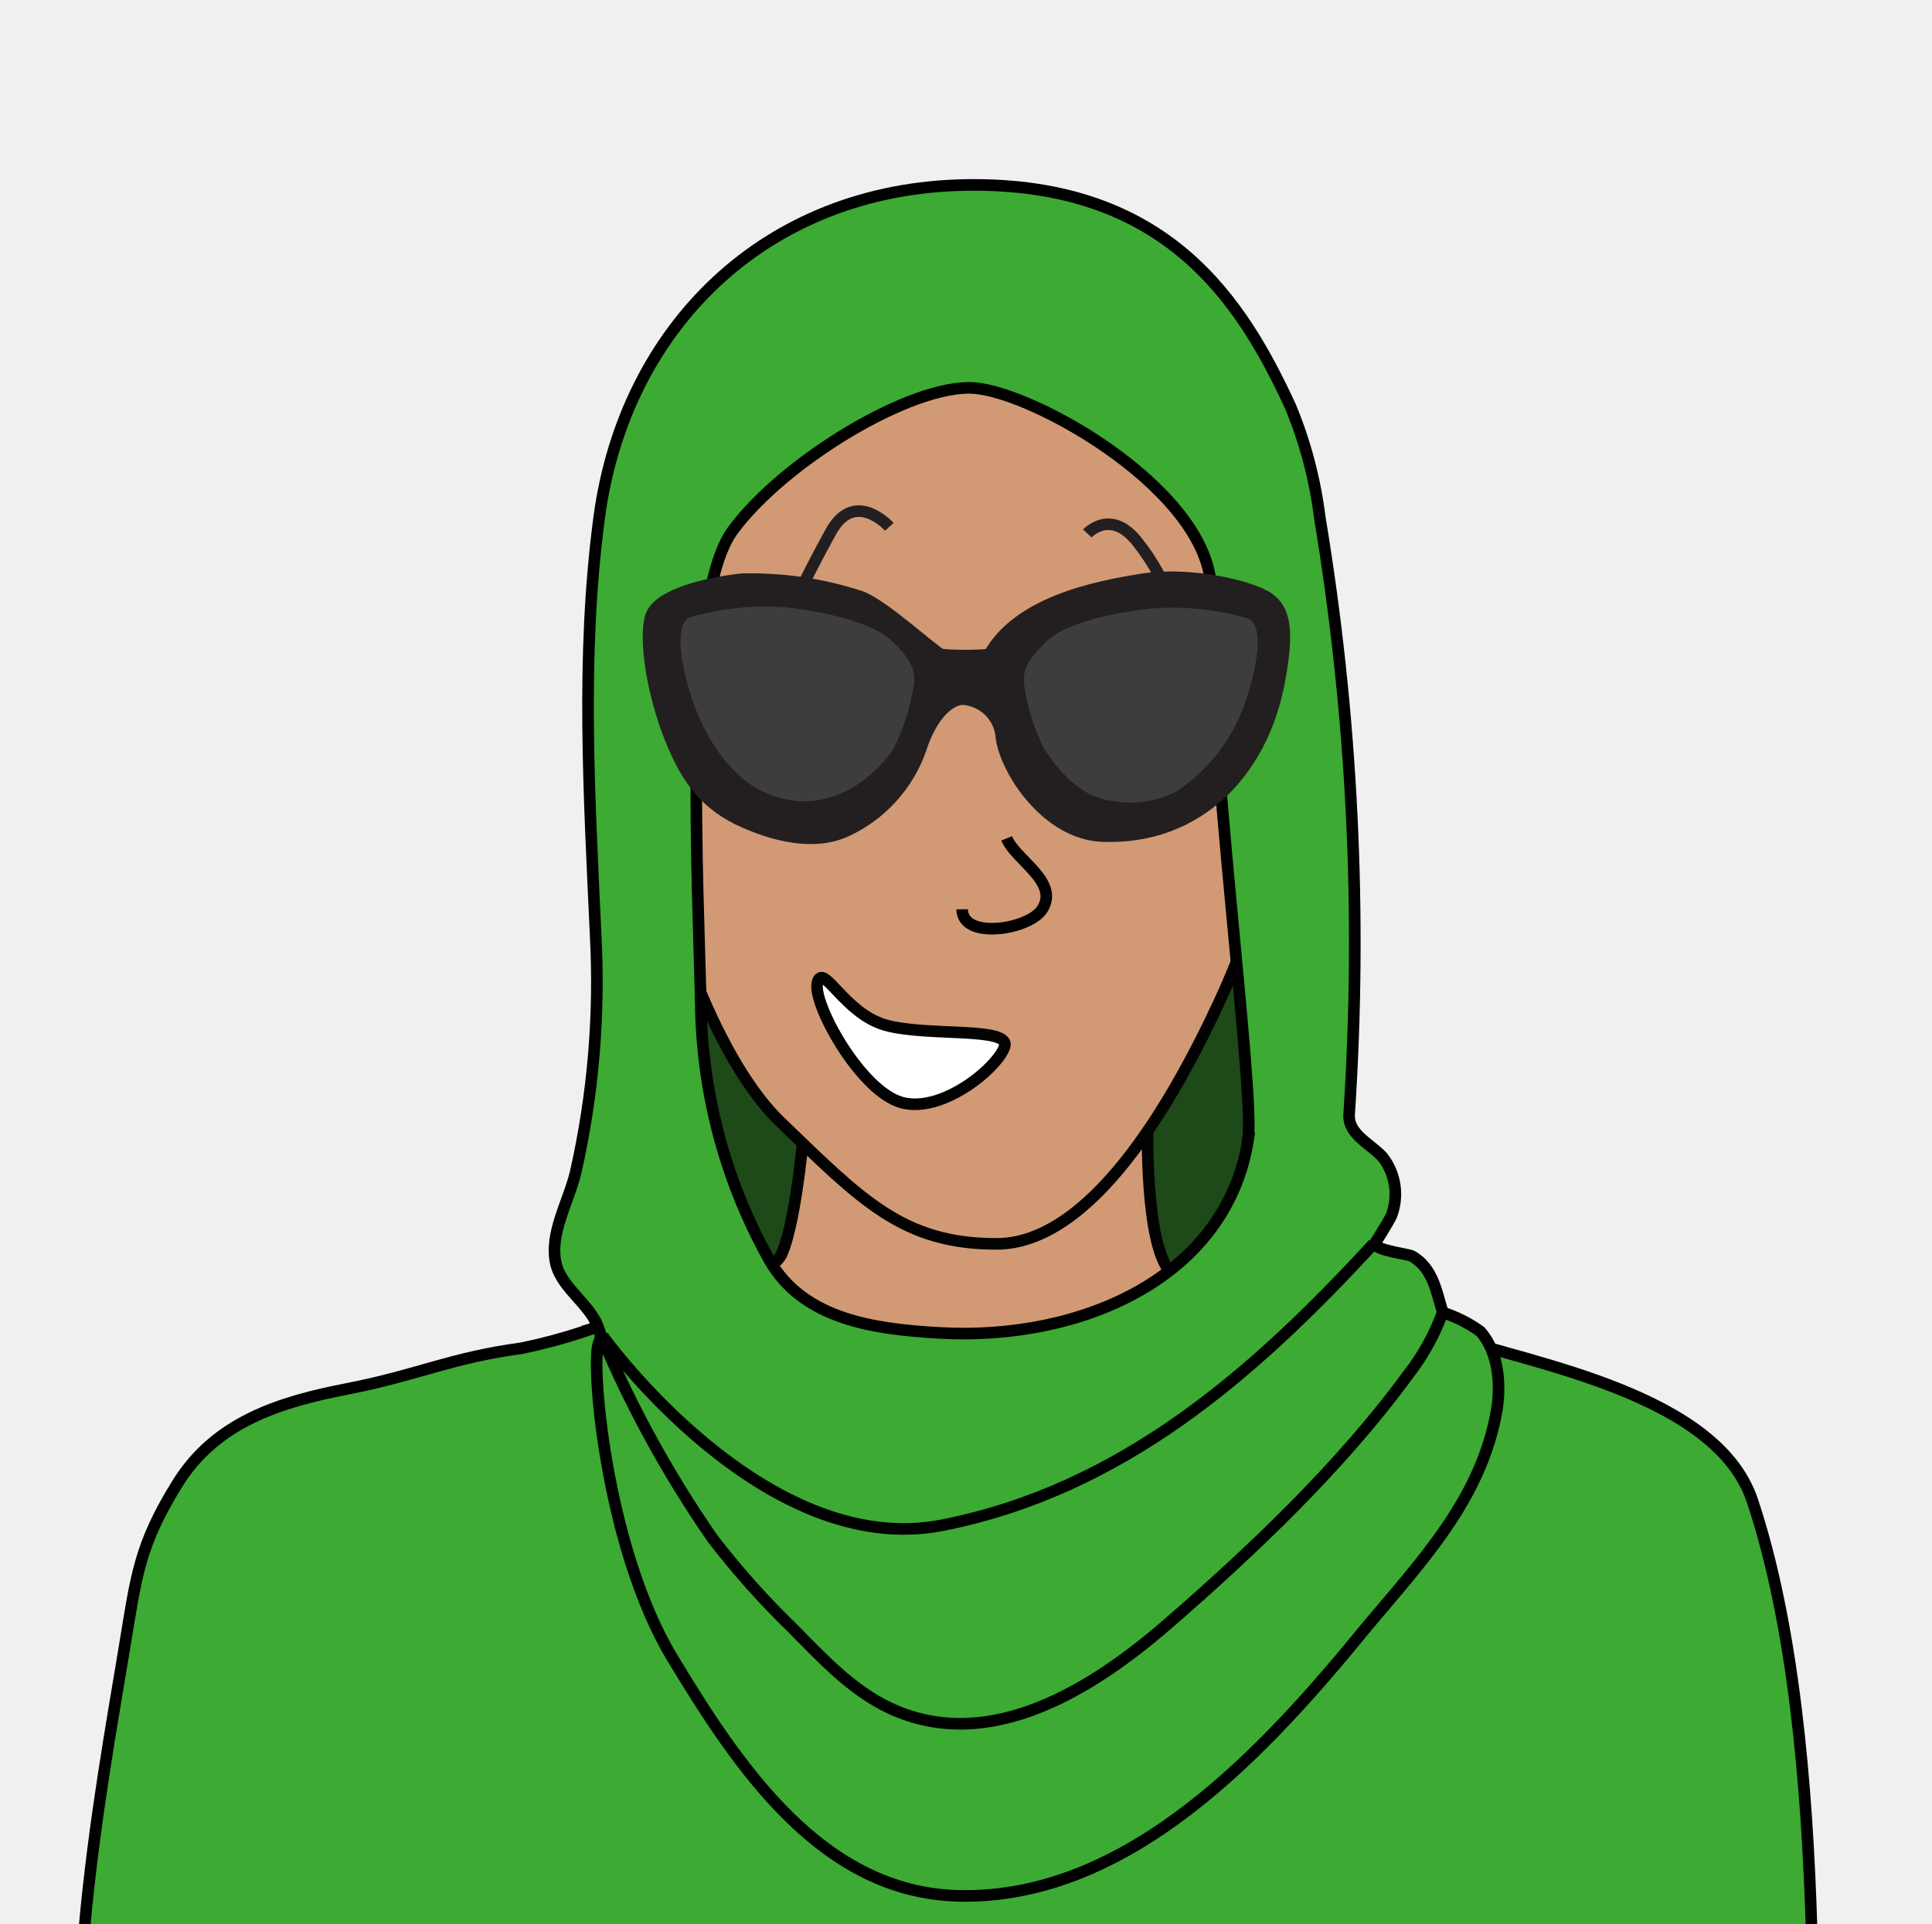
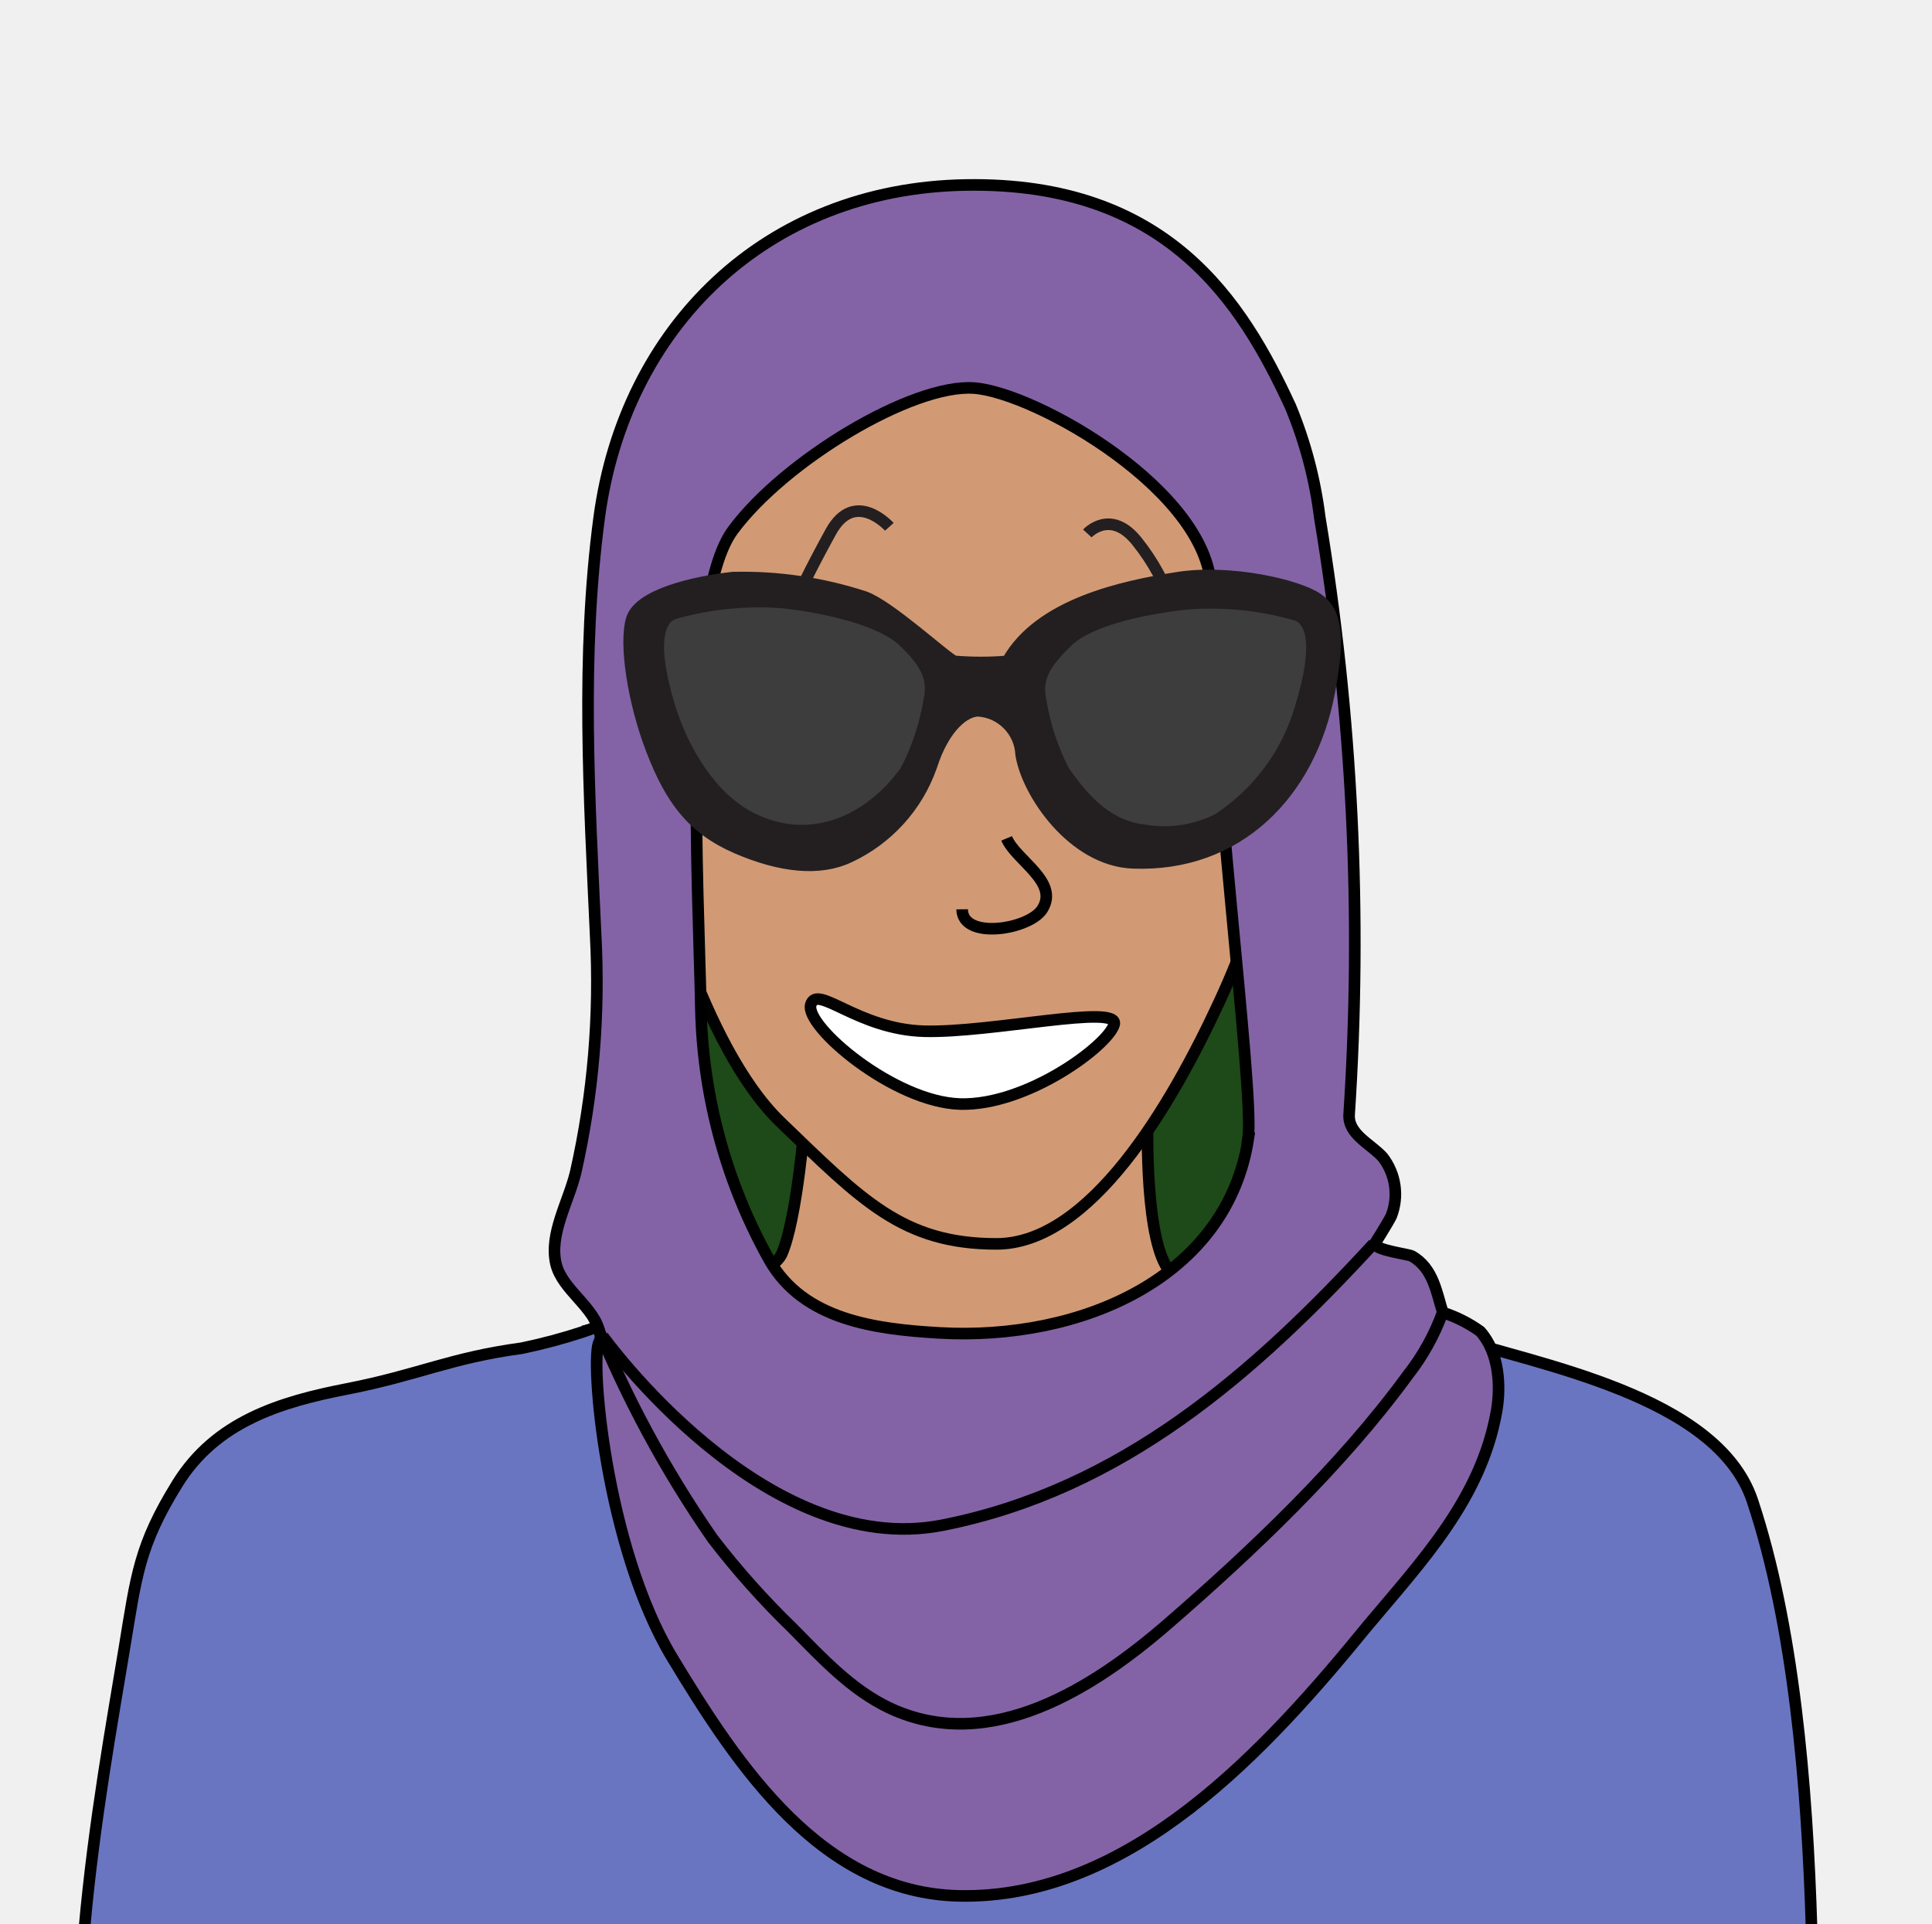
- <svg xmlns="http://www.w3.org/2000/svg" viewBox="0 0 125 124.47">
-   <g id="Person_21" data-name="Person 21">
-     <path d="M35.62,86.8s1,7.13,4.7,11.35,9.08,6.68,20.91,6.68,18.14-4.09,19.92-5.93,6-8.33,8.14-12.48" fill="none" stroke="#000" stroke-miterlimit="10" stroke-width="0.75" />
-     <g id="hat_copy_4" data-name="hat copy 4">
-       <g id="neck">
-         <rect x="43.02" y="60.12" width="39.87" height="27.08" fill="#1e4918" stroke="#000" stroke-miterlimit="10" stroke-width="0.75" />
-         <path d="M52.08,72.41s-.49,6.38-1.49,8.71-12.74,5-12.74,5-1.48,1.44-.75,2.78,16.2,16,26.39,15.4,25-14.39,26.56-15.4.64-1.74.64-1.74-13.86-2.79-15.27-5.28-1.16-9.76-1.16-9.76Z" fill="#d19a75" stroke="#020202" stroke-miterlimit="10" stroke-width="0.75" />
+ <svg xmlns="http://www.w3.org/2000/svg" xmlns:ns1="http://vectornator.io" height="100%" style="fill-rule:nonzero;clip-rule:evenodd;stroke-linecap:round;stroke-linejoin:round;" xml:space="preserve" width="100%" version="1.1" viewBox="0 0 125 124.47">
+   <defs />
+   <g id="Person 21" ns1:layerName="Person 21">
+     <path stroke="#000000" stroke-width="0.75" d="M35.62+86.8C35.62+86.8+36.62+93.93+40.32+98.15C44.02+102.37+49.4+104.83+61.23+104.83C73.06+104.83+79.37+100.74+81.15+98.9C82.93+97.06+87.15+90.57+89.29+86.42" fill="none" stroke-linecap="butt" opacity="1" stroke-linejoin="miter" />
+     <g opacity="1">
+       <g opacity="1">
+         <path stroke="#000000" stroke-width="0.75" d="M43.02+60.12L82.89+60.12L82.89+60.12L82.89+87.2L82.89+87.2L43.02+87.2L43.02+87.2L43.02+60.12L43.02+60.12Z" fill="#1e4918" stroke-linecap="butt" opacity="1" stroke-linejoin="miter" />
+         <path stroke="#020202" stroke-width="0.75" d="M52.08+72.41C52.08+72.41+51.59+78.79+50.59+81.12C49.59+83.45+37.85+86.12+37.85+86.12C37.85+86.12+36.37+87.56+37.1+88.9C37.83+90.24+53.3+104.9+63.49+104.3C73.68+103.7+88.49+89.91+90.05+88.9C91.61+87.89+90.69+87.16+90.69+87.16C90.69+87.16+76.83+84.37+75.42+81.88C74.01+79.39+74.26+72.12+74.26+72.12L52.08+72.41Z" fill="#d19a75" stroke-linecap="butt" opacity="1" stroke-linejoin="miter" />
      </g>
-       <path id="head-3" data-name="head" d="M42.47,55.7s2.9,11.93,8,16.88c5.28,5.09,7.94,7.91,14,7.91s11.3-8.93,14.42-15.67,4.38-13,3.94-16.49S76.92,22.91,62,22.88C42.85,22.83,41.36,45.6,42.47,55.7Z" fill="#d19a75" stroke="#020202" stroke-miterlimit="10" stroke-width="0.75" />
-       <path id="nose-4" data-name="nose" d="M65.13,54.25c.59,1.42,3.44,2.82,2.3,4.59-.85,1.32-5.16,2-5.18,0" fill="none" stroke="#000" stroke-miterlimit="10" stroke-width="0.75" />
+       <path stroke="#020202" stroke-width="0.75" d="M42.47+55.7C42.47+55.7+45.37+67.63+50.47+72.58C55.75+77.67+58.41+80.49+64.47+80.49C70.53+80.49+75.77+71.56+78.89+64.82C82.01+58.08+83.27+51.82+82.83+48.33C82.39+44.84+76.92+22.91+62+22.88C42.85+22.83+41.36+45.6+42.47+55.7Z" fill="#d19a75" stroke-linecap="butt" opacity="1" stroke-linejoin="miter" />
+       <path stroke="#000000" stroke-width="0.75" d="M65.13+54.25C65.72+55.67+68.57+57.07+67.43+58.84C66.58+60.16+62.27+60.84+62.25+58.84" fill="none" stroke-linecap="butt" opacity="1" stroke-linejoin="miter" />
    </g>
-     <path id="shirt-3" data-name="shirt" d="M5.47,124.71c.61-6.8,1.81-13.41,2.58-18.08S9,100,11.48,96s6.61-5.28,11-6.13c4.64-.91,6.63-2,11.28-2.63a35.64,35.64,0,0,0,7.74-2.55c.94-.42.34,7.57,7.77,11.31a28.19,28.19,0,0,0,27.31-1.78c3.4-2.26,4.7-5.89,6.9-9.53,3.34.65,7.06.69,10.27,1.76,5.54,1.83,17.34,3.8,19.63,10.66,2.66,8,3.55,18.35,3.83,27.79" fill="#3caa33" stroke="#000" stroke-miterlimit="10" stroke-width="0.75" />
-     <path d="M95.77,86.15a8.76,8.76,0,0,0-2.42-1.22c-.4-1.26-.61-2.87-2-3.65-.24-.13-2.31-.37-2.41-.79,0,0,.81-1.28,1.07-1.79a3.9,3.9,0,0,0-.55-3.82c-.77-.86-2.27-1.48-2.17-2.79a168.06,168.06,0,0,0-1.9-38.6,27.69,27.69,0,0,0-1.89-7.17c-3.14-6.81-8-14.56-21-14.35s-22.08,9.24-23.73,21.5c-1.2,9-.64,18.07-.23,27.09a56,56,0,0,1-1.29,15.28c-.46,1.93-1.73,4-1.28,5.94.41,1.71,2.51,2.77,2.85,4.52a.73.73,0,0,1-.05.52c-.62,1,.4,13.28,4.72,20.44s9.71,15.21,18.54,15.42c11.11.25,20-9.57,26.42-17.44C92,101,95.82,97,96.83,91.31,97.11,89.71,97,87.52,95.77,86.15Zm-15-12.49c-1.37,9-10.81,13.12-20,12.59-4.13-.24-8.79-.83-11-4.73a34.87,34.87,0,0,1-4.42-16.06c-.15-8.17-1.26-26.65,2.07-31.15S59,24.84,63,25.11s15.5,6.81,15.36,13.25C78.15,47.93,81.2,70.66,80.75,73.66Z" fill="#3caa33" stroke="#000" stroke-miterlimit="10" stroke-width="0.75" />
-     <path d="M57.54,34.09s-2.24-2.49-3.79.33-2.12,4.15-2.12,4.15" fill="none" stroke="#231f20" stroke-miterlimit="10" stroke-width="0.75" />
-     <path d="M70.35,34.52s1.52-1.66,3.25.56a13.76,13.76,0,0,1,2.29,4.22" fill="none" stroke="#231f20" stroke-miterlimit="10" stroke-width="0.75" />
-     <path d="M59.24,45.44a13.41,13.41,0,0,1-1.31,4c-2,2.83-5.33,4.3-8.64,2.64-2.29-1.15-3.85-3.83-4.58-6.21-1.12-3.71-.56-5,.34-5.26a17.18,17.18,0,0,1,6-.58c2.62.28,5.53,1,6.71,2.14S59.53,44.15,59.24,45.44Z" fill="#231f20" stroke="#231f20" stroke-miterlimit="10" stroke-width="0.75" />
-     <path d="M65.46,45.46a13.3,13.3,0,0,0,1.3,4c.81,1.14,2.18,3,4.46,3.3a6.59,6.59,0,0,0,4.16-.62A11.18,11.18,0,0,0,80,45.92c1.15-3.71.59-5-.31-5.26a17,17,0,0,0-6-.61c-2.62.27-5.54,1-6.72,2.11S65.18,44.16,65.46,45.46Z" fill="#231f20" stroke="#231f20" stroke-miterlimit="10" stroke-width="0.75" />
-     <path d="M64,42.36a18.5,18.5,0,0,1-3.09,0c-.47-.18-3.77-3.23-5.22-3.75A22.9,22.9,0,0,0,48,37.48c-2.28.25-5.46,1-5.89,2.42s.08,4.82,1.18,7.66,2.35,4.55,4.93,5.67,4.85,1.34,6.56.53a9.18,9.18,0,0,0,4.78-5.27c.77-2.4,2-3.26,2.75-3.25a2.68,2.68,0,0,1,2.49,2.54c.34,2.22,3,6.18,6.51,6.32,6.13.24,10.33-4.07,11.44-9.94.61-3.21.44-4.67-.68-5.45S77,37,73.9,37.49,65.87,39,64,42.36Z" fill="#231f20" stroke="#231f20" stroke-miterlimit="10" stroke-width="0.75" />
-     <path d="M59.45,44.61a13.76,13.76,0,0,1-1.37,4.13c-2.12,2.95-5.55,4.49-9,2.76-2.39-1.2-4-4-4.77-6.48-1.18-3.87-.59-5.23.35-5.48a18.15,18.15,0,0,1,6.26-.61c2.73.3,5.77,1.07,7,2.23S59.75,43.26,59.45,44.61Z" fill="#3d3d3d" stroke="#231f20" stroke-miterlimit="10" stroke-width="0.75" />
-     <path d="M65.93,44.62a13.68,13.68,0,0,0,1.36,4.14c.85,1.19,2.27,3.17,4.64,3.44a6.92,6.92,0,0,0,4.34-.64,11.66,11.66,0,0,0,4.8-6.45c1.2-3.87.62-5.24-.32-5.48A17.9,17.9,0,0,0,74.49,39c-2.73.29-5.77,1-7,2.2S65.64,43.27,65.93,44.62Z" fill="#3d3d3d" stroke="#231f20" stroke-miterlimit="10" stroke-width="0.75" />
-     <path d="M39,86.46s10.41,14.53,22,12.23,20.14-9.81,27.86-18.2" fill="none" stroke="#000" stroke-miterlimit="10" stroke-width="0.75" />
-     <path d="M38.46,85.37A72.32,72.32,0,0,0,46.1,99.55a52.83,52.83,0,0,0,5.18,5.81c1.91,1.93,3.8,4,6.31,5.18,6.45,3,13.15-1.29,17.93-5.43C81,100.36,86.78,94.87,91.07,89a14.67,14.67,0,0,0,2.28-4.11" fill="none" stroke="#000" stroke-miterlimit="10" stroke-width="0.75" />
-     <path d="M58.32,71.34C61,72.09,64.63,69,65,67.71s-5-.62-7.69-1.37-4.05-4.09-4.42-2.77S55.66,70.59,58.32,71.34Z" fill="#fff" stroke="#020202" stroke-miterlimit="10" stroke-width="0.75" />
+     <path stroke="#000000" stroke-width="0.75" d="M5.47+124.71C6.08+117.91+7.28+111.3+8.05+106.63C8.82+101.96+9+100+11.48+96C13.96+92+18.09+90.72+22.48+89.87C27.12+88.96+29.11+87.87+33.76+87.24C36.429+86.689+39.026+85.833+41.5+84.69C42.44+84.27+41.84+92.26+49.27+96C58.07+100.162+68.395+99.489+76.58+94.22C79.98+91.96+81.28+88.33+83.48+84.69C86.82+85.34+90.54+85.38+93.75+86.45C99.29+88.28+111.09+90.25+113.38+97.11C116.04+105.11+116.93+115.46+117.21+124.9" fill="#6a75c1" stroke-linecap="butt" opacity="1" stroke-linejoin="miter" />
+     <path stroke="#000000" stroke-width="0.75" d="M95.77+86.15C95.031+85.62+94.215+85.209+93.35+84.93C92.95+83.67+92.74+82.06+91.35+81.28C91.11+81.15+89.04+80.91+88.94+80.49C88.94+80.49+89.75+79.21+90.01+78.7C90.514+77.419+90.305+75.967+89.46+74.88C88.69+74.02+87.19+73.4+87.29+72.09C88.143+59.193+87.505+46.241+85.39+33.49C85.084+31.026+84.449+28.614+83.5+26.32C80.36+19.51+75.5+11.76+62.5+11.97C49.5+12.18+40.42+21.21+38.77+33.47C37.57+42.47+38.13+51.54+38.54+60.56C38.813+65.688+38.379+70.83+37.25+75.84C36.79+77.77+35.52+79.84+35.97+81.78C36.38+83.49+38.48+84.55+38.82+86.3C38.868+86.474+38.85+86.659+38.77+86.82C38.15+87.82+39.17+100.1+43.49+107.26C47.81+114.42+53.2+122.47+62.03+122.68C73.14+122.93+82.03+113.11+88.45+105.24C92+101+95.82+97+96.83+91.31C97.11+89.71+97+87.52+95.77+86.15ZM80.77+73.66C79.4+82.66+69.96+86.78+60.77+86.25C56.64+86.01+51.98+85.42+49.77+81.52C47.021+76.602+45.504+71.092+45.35+65.46C45.2+57.29+44.09+38.81+47.42+34.31C50.75+29.81+59+24.84+63+25.11C67+25.38+78.5+31.92+78.36+38.36C78.15+47.93+81.2+70.66+80.75+73.66L80.77+73.66Z" fill="#8363a6" stroke-linecap="butt" opacity="1" stroke-linejoin="miter" />
+     <path stroke="#231f20" stroke-width="0.75" d="M57.54+34.09C57.54+34.09+55.3+31.6+53.75+34.42C52.2+37.24+51.63+38.57+51.63+38.57" fill="none" stroke-linecap="butt" opacity="1" stroke-linejoin="miter" />
+     <path stroke="#231f20" stroke-width="0.75" d="M70.35+34.52C70.35+34.52+71.87+32.86+73.6+35.08C74.605+36.342+75.38+37.77+75.89+39.3" fill="none" stroke-linecap="butt" opacity="1" stroke-linejoin="miter" />
+     <path stroke="#231f20" stroke-width="0.75" d="M59.24+45.44C59.017+46.834+58.575+48.184+57.93+49.44C55.93+52.27+52.6+53.74+49.29+52.08C47+50.93+45.44+48.25+44.71+45.87C43.59+42.16+44.15+40.87+45.05+40.61C47+40.065+49.031+39.868+51.05+40.03C53.67+40.31+56.58+41.03+57.76+42.17C58.94+43.31+59.53+44.15+59.24+45.44Z" fill="#231f20" stroke-linecap="butt" opacity="1" stroke-linejoin="miter" />
+     <path stroke="#231f20" stroke-width="0.75" d="M65.46+45.46C65.678+46.854+66.117+48.204+66.76+49.46C67.57+50.6+68.94+52.46+71.22+52.76C72.637+53.013+74.098+52.795+75.38+52.14C77.612+50.684+79.251+48.478+80+45.92C81.15+42.21+80.59+40.92+79.69+40.66C77.742+40.101+75.71+39.894+73.69+40.05C71.07+40.32+68.15+41.05+66.97+42.16C65.79+43.27+65.18+44.16+65.46+45.46Z" fill="#231f20" stroke-linecap="butt" opacity="1" stroke-linejoin="miter" />
+     <path stroke="#231f20" stroke-width="0.75" d="M65.18+42.797C64.038+42.892+62.891+42.892+61.749+42.797C61.227+42.597+57.563+39.21+55.953+38.633C53.199+37.731+50.312+37.307+47.415+37.378C44.883+37.656+41.352+38.489+40.875+40.065C40.398+41.642+40.964+45.417+42.185+48.57C43.407+51.724+44.794+53.622+47.659+54.866C50.524+56.109+53.044+56.354+54.943+55.454C57.427+54.297+59.34+52.188+60.25+49.603C61.105+46.938+62.471+45.983+63.304+45.994C64.806+46.099+65.993+47.31+66.068+48.815C66.446+51.279+69.399+55.676+73.296+55.832C80.103+56.098+84.766+51.313+85.999+44.795C86.676+41.231+86.487+39.61+85.244+38.744C84+37.878+79.614+36.845+76.172+37.389C72.73+37.933+67.256+39.066+65.18+42.797Z" fill="#231f20" stroke-linecap="butt" opacity="1" stroke-linejoin="miter" />
+     <path stroke="#231f20" stroke-width="0.75" d="M60.128+45.295C59.867+46.894+59.354+48.442+58.607+49.88C56.253+53.156+52.445+54.866+48.614+52.945C45.96+51.613+44.173+48.504+43.318+45.75C42.008+41.453+42.663+39.943+43.706+39.666C45.966+39.037+48.318+38.808+50.657+38.988C53.688+39.321+57.063+40.176+58.429+41.464C59.795+42.752+60.461+43.796+60.128+45.295Z" fill="#3d3d3d" stroke-linecap="butt" opacity="1" stroke-linejoin="miter" />
+     <path stroke="#231f20" stroke-width="0.75" d="M67.323+45.306C67.578+46.909+68.087+48.461+68.833+49.903C69.777+51.224+71.353+53.422+73.985+53.722C75.626+54.014+77.317+53.765+78.804+53.012C81.373+51.332+83.262+48.794+84.133+45.85C85.466+41.553+84.822+40.032+83.778+39.765C81.521+39.124+79.167+38.887+76.827+39.066C73.796+39.388+70.421+40.176+69.055+41.509C67.689+42.841+67.001+43.807+67.323+45.306Z" fill="#3d3d3d" stroke-linecap="butt" opacity="1" stroke-linejoin="miter" />
+     <path stroke="#000000" stroke-width="0.75" d="M39+86.46C39+86.46+49.41+100.99+61+98.69C72.59+96.39+81.14+88.88+88.86+80.49" fill="none" stroke-linecap="butt" opacity="1" stroke-linejoin="miter" />
+     <path stroke="#000000" stroke-width="0.75" d="M38.46+85.37C40.471+90.366+43.033+95.123+46.1+99.55C47.681+101.611+49.413+103.553+51.28+105.36C53.19+107.29+55.08+109.36+57.59+110.54C64.04+113.54+70.74+109.25+75.52+105.11C81+100.36+86.78+94.87+91.07+89C92.046+87.761+92.816+86.374+93.35+84.89" fill="none" stroke-linecap="butt" opacity="1" stroke-linejoin="miter" />
+     <path stroke="#020202" stroke-width="0.75" d="M62.124+71.441C66.444+71.559+71.692+67.657+72.084+66.295C72.476+64.933+64.139+66.846+59.804+66.73C55.469+66.615+52.843+63.628+52.456+65.02C52.068+66.412+57.836+71.319+62.124+71.441Z" fill="#ffffff" stroke-linecap="butt" opacity="1" stroke-linejoin="miter" />
  </g>
</svg>
